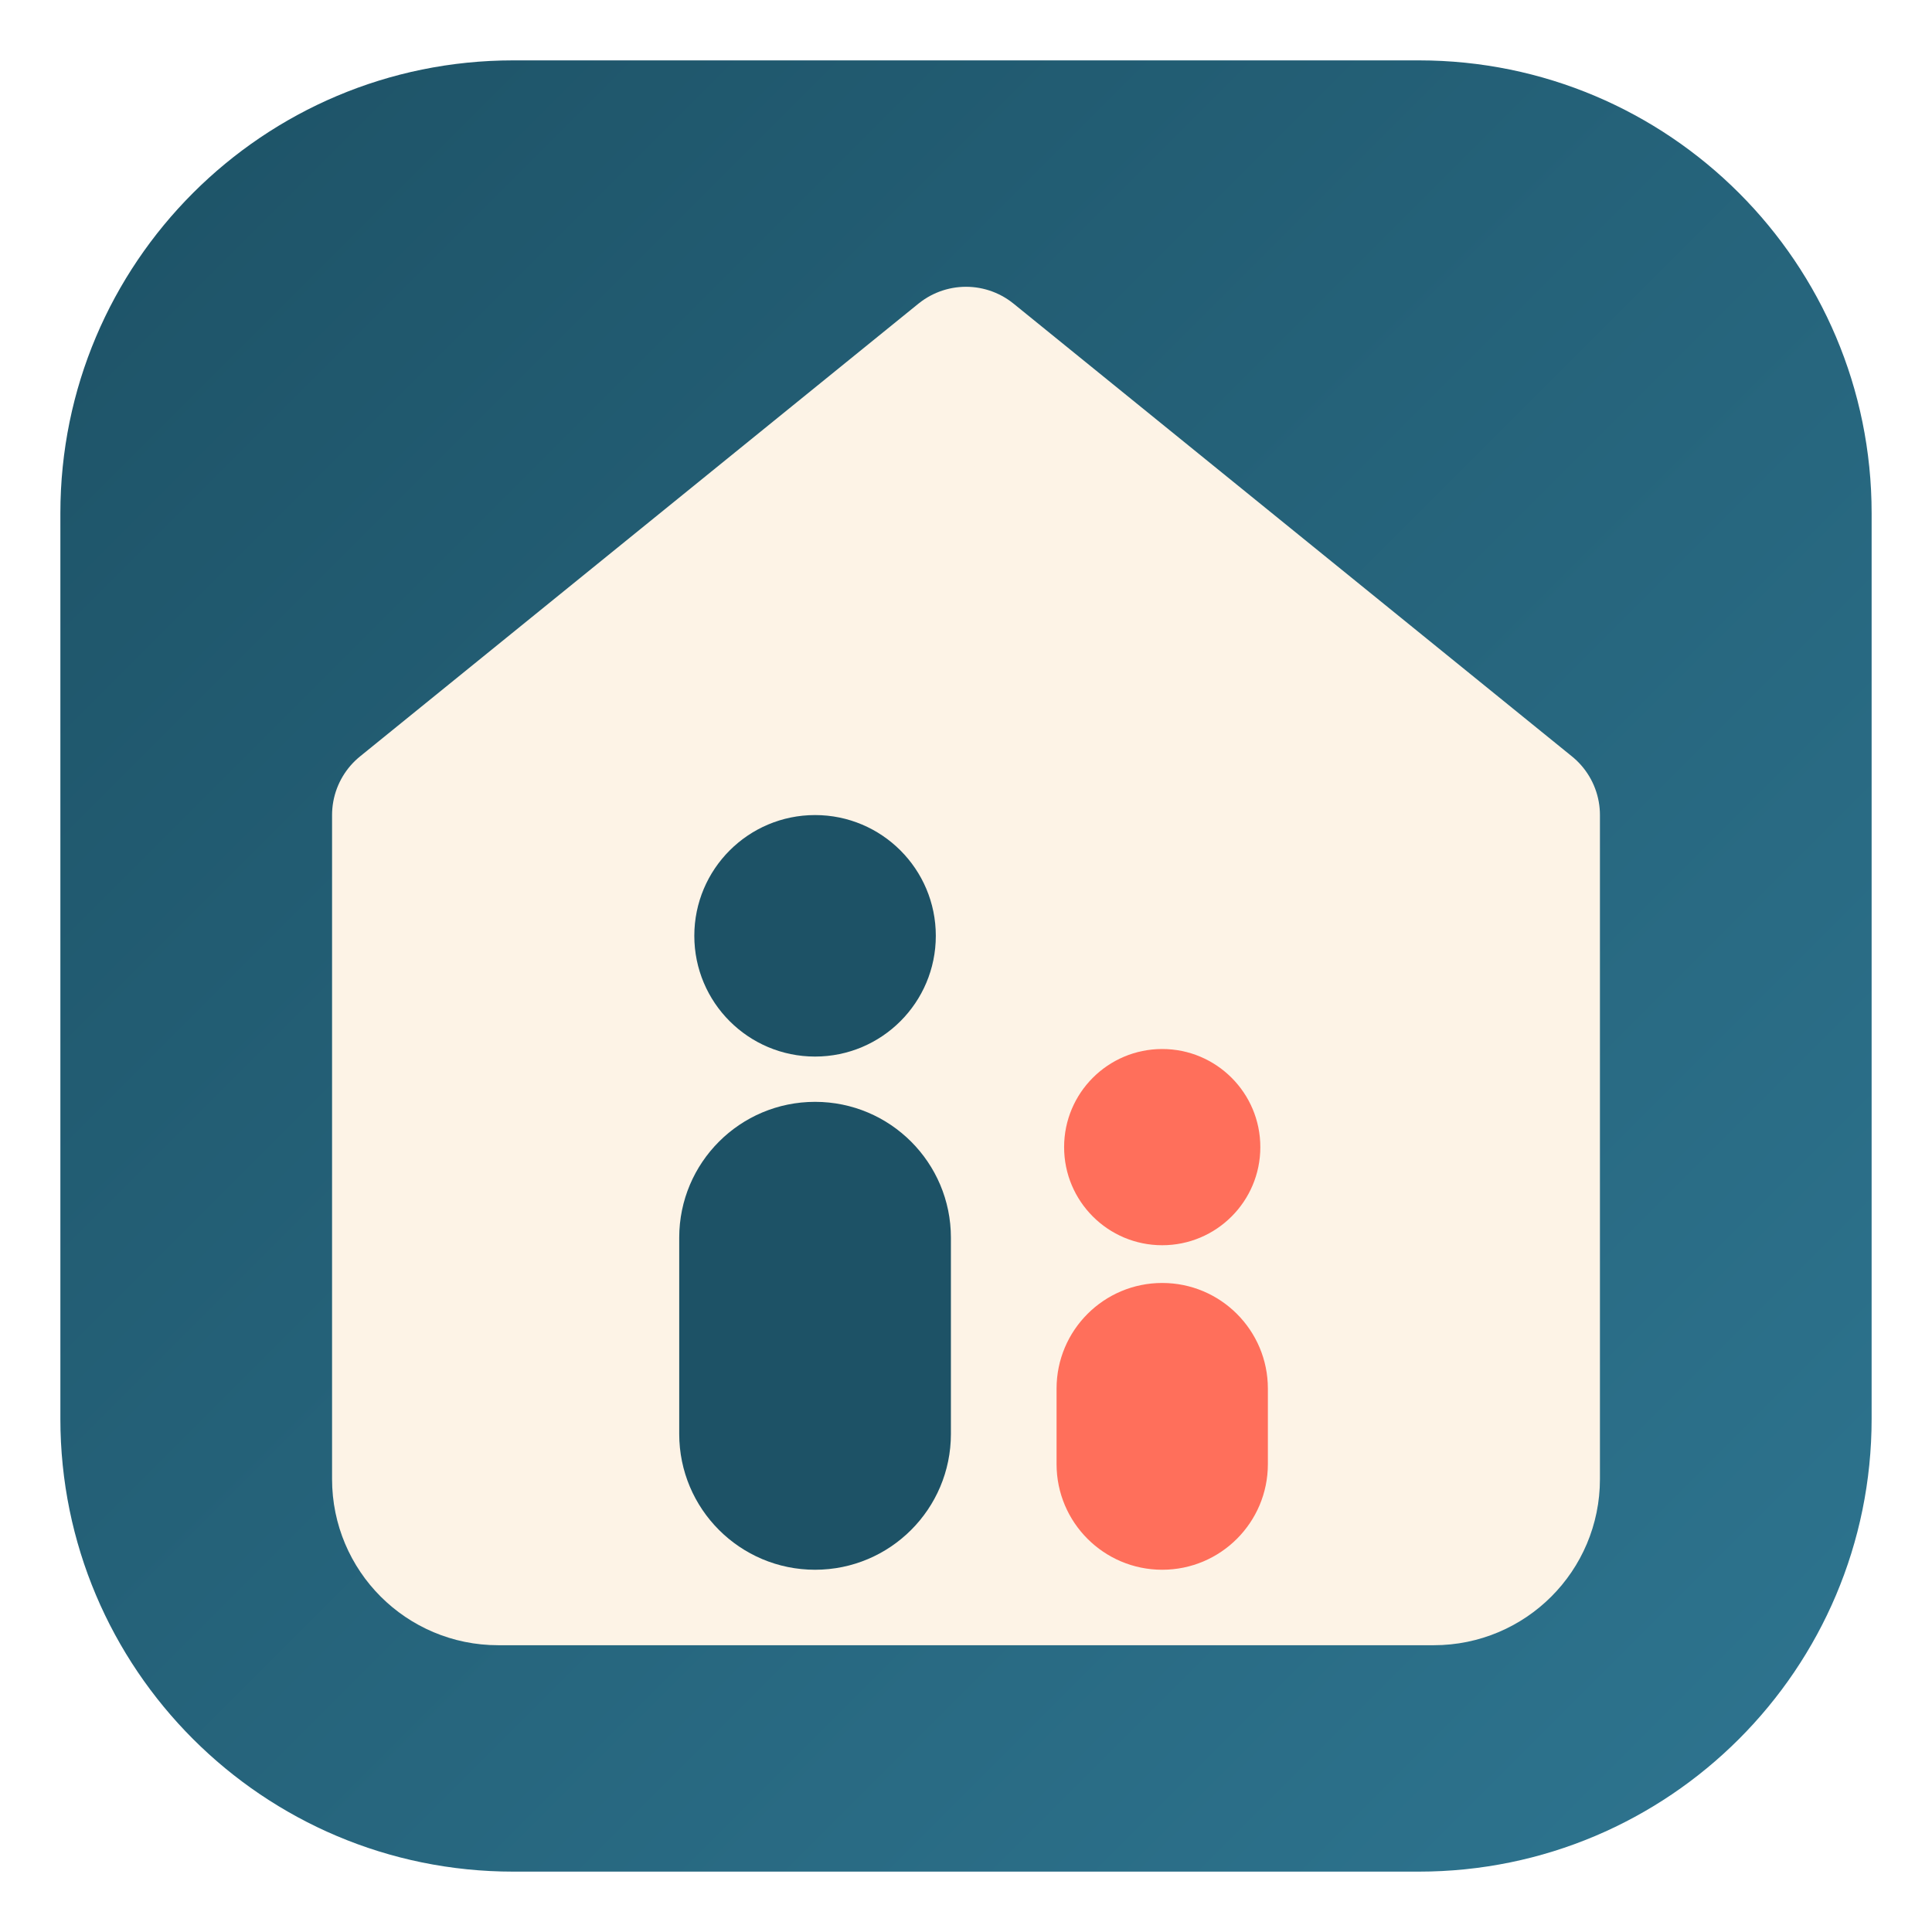
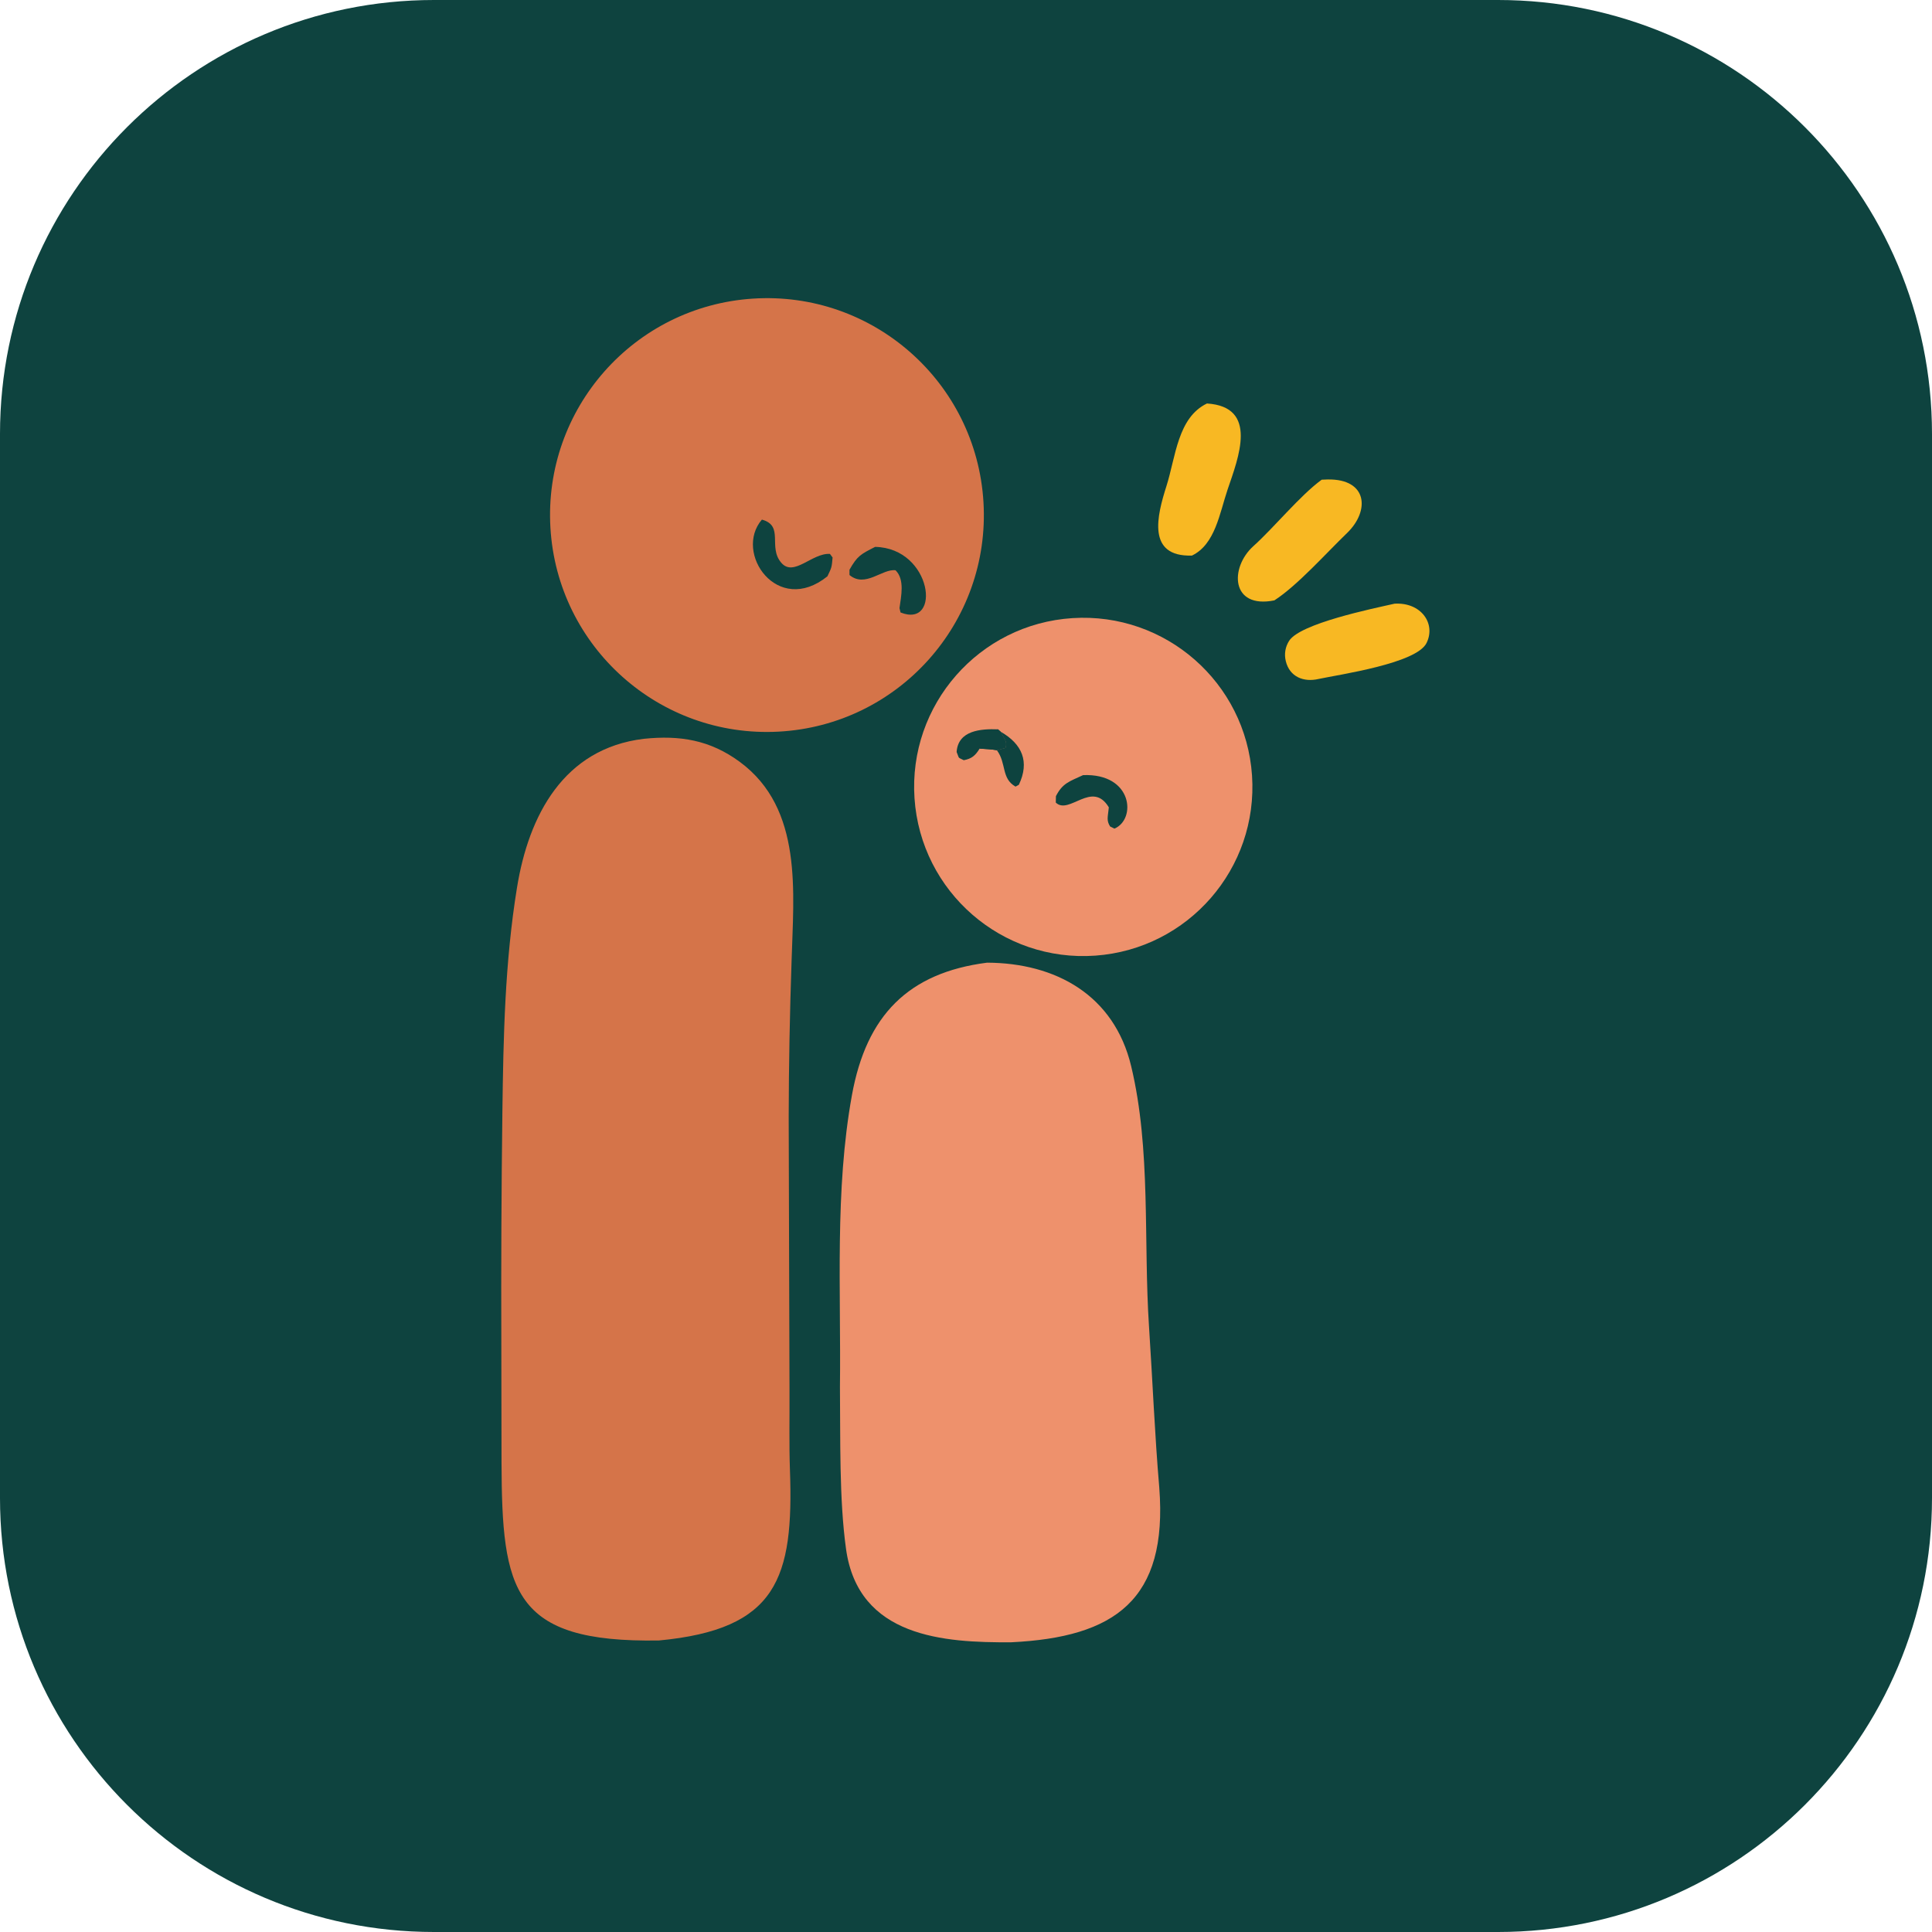
- <svg xmlns="http://www.w3.org/2000/svg" viewBox="0 0 128 128">
-   <defs>
-     <linearGradient id="g" x1="0" y1="0" x2="1" y2="1">
-       <stop offset="0" stop-color="#1d5266" />
-       <stop offset="1" stop-color="#2e7590" />
-     </linearGradient>
-   </defs>
-   <rect x="4" y="4" width="120" height="120" rx="30" fill="url(#g)" />
-   <path d="M64 24 L101 54 V98 a6 6 0 0 1-6 6 H33 a6 6 0 0 1-6-6 V54 Z" fill="#fdf3e6" stroke="#fdf3e6" stroke-width="10" stroke-linejoin="round" />
-   <circle cx="54" cy="62" r="8" fill="#1d5266" />
-   <rect x="45" y="73" width="18" height="31" rx="9" fill="#1d5266" />
-   <circle cx="77" cy="76" r="6.5" fill="#ff6f5b" />
-   <rect x="70" y="85" width="14" height="19" rx="7" fill="#ff6f5b" />
+ <svg xmlns="http://www.w3.org/2000/svg" viewBox="0 0 1024 1024">
+   <rect width="1024" height="1024" rx="230" fill="#0e433f" />
+   <g transform="translate(-992.93 -638.56) scale(1.15056)">
+     <path fill="#d57449" fill-rule="evenodd" d="M 1159.52 895.347 C 1176.17 893.617 1190.08 895.862 1203.79 905.965 C 1233.09 927.561 1228.52 966.269 1227.64 997.997 C 1226.82 1021.81 1226.37 1045.63 1226.32 1069.46 L 1226.69 1195.62 C 1226.76 1207.19 1226.48 1220.64 1226.89 1232 C 1228.7 1282.11 1220.97 1305.59 1166.53 1310.71 C 1098.91 1311.81 1094.25 1287.75 1094.03 1228.79 L 1093.94 1174.65 C 1093.81 1138.81 1093.97 1102.98 1094.43 1067.14 C 1094.89 1032.37 1095.56 998.366 1101.15 963.934 C 1106.56 930.542 1122.67 899.84 1159.52 895.347 z" />
+     <path fill="#ee916c" fill-rule="evenodd" d="M 1317.69 998.467 C 1349.33 998.587 1376.23 1013.39 1384.08 1046.13 C 1393.3 1084.53 1389.7 1126.78 1392.31 1166.2 C 1393.94 1190.84 1394.93 1215.62 1397.03 1240.26 C 1401.07 1292.16 1376.43 1309.22 1328.84 1311.54 C 1297.98 1311.74 1258.38 1309.33 1252.73 1268.54 C 1249.53 1245.43 1250.18 1217.51 1249.93 1194.04 C 1250.46 1149.6 1247.48 1103.41 1255.45 1059.5 C 1262.11 1022.78 1281.38 1003.13 1317.69 998.467 z" />
+     <path fill="#d57449" fill-rule="evenodd" d="M 1209.8 692.564 C 1265.1 688.959 1312.77 731.049 1316.05 786.37 C 1319.32 841.691 1276.94 889.106 1221.6 892.044 C 1166.73 894.958 1119.81 853.019 1116.56 798.167 C 1113.32 743.316 1154.97 696.139 1209.8 692.564 z" />
+     <path fill="#0e433f" fill-rule="evenodd" d="M 1213.98 794.362 C 1224.4 797.234 1216.61 806.966 1222.93 814.271 C 1228.68 820.928 1237.1 809.644 1245.32 810.162 L 1246.54 811.82 C 1246.12 816.477 1246.18 816.276 1244.16 820.486 C 1221.15 839.038 1200.83 809.628 1213.98 794.362 z" />
+     <path fill="#0e433f" fill-rule="evenodd" d="M 1266.14 806.926 C 1292.57 807.499 1296.84 844.723 1277.84 837.141 L 1277.36 835.142 C 1278.12 829.632 1279.86 821.976 1275.54 817.698 C 1269.39 816.897 1261.64 825.952 1254.33 819.894 L 1254.32 817.464 C 1257.94 811.061 1259.46 810.334 1266.14 806.926 z" />
+     <path fill="#ee916c" fill-rule="evenodd" d="M 1357.05 839.743 C 1399.88 837.006 1436.86 869.415 1439.76 912.232 C 1442.66 955.05 1410.4 992.154 1367.59 995.225 C 1324.55 998.313 1287.2 965.831 1284.28 922.777 C 1281.36 879.722 1313.98 842.494 1357.05 839.743 z" />
+     <path fill="#0e433f" fill-rule="evenodd" d="M 1361.93 912.07 C 1384.91 911.151 1386.52 932.53 1376.36 936.714 L 1374.39 935.735 C 1372.7 933.075 1373.3 931.456 1373.64 928.209 L 1373.79 926.909 C 1366.11 914.177 1355.52 930.651 1349.36 924.714 L 1349.42 921.768 C 1352.51 915.709 1355.62 915.019 1361.93 912.07 z" />
+     <path fill="#0e433f" fill-rule="evenodd" d="M 1314.28 899.852 C 1312.27 903.112 1310.61 904.52 1306.97 905.197 C 1303.96 903.644 1305.11 904.784 1303.68 901.418 C 1304.33 891.456 1314.86 890.673 1322.71 890.973 L 1323.99 892.092 C 1325.76 895.811 1327.07 896.614 1326.17 899.523 L 1322.21 900.589 C 1319.78 900.162 1316.78 900.042 1314.28 899.852 z" />
+     <path fill="#0e433f" fill-rule="evenodd" d="M 1322.71 890.973 L 1323.99 892.092 C 1325.76 895.811 1327.07 896.614 1326.17 899.523 L 1322.21 900.589 C 1319.78 900.162 1316.78 900.042 1314.28 899.852 C 1314.4 897.449 1314.59 896.923 1315.19 894.565 C 1317.5 891.871 1319.23 891.847 1322.71 890.973 z" />
+     <path fill="#0e433f" fill-rule="evenodd" d="M 1323.99 892.092 C 1333.89 897.749 1337.39 905.89 1332.35 916.512 L 1330.81 917.36 C 1324.17 913.618 1326.7 906.583 1322.21 900.589 L 1326.17 899.523 C 1327.07 896.614 1325.76 895.811 1323.99 892.092 z" />
+     <path fill="#f8b823" fill-rule="evenodd" d="M 1419 740.871 C 1442.88 742.399 1433.48 765.868 1428.51 780.508 C 1424.84 791.332 1422.81 805.799 1412.08 810.933 C 1391.14 811.577 1396.01 792.49 1400.32 778.972 C 1404.62 765.465 1405.46 747.408 1419 740.871 z" />
+     <path fill="#f8b823" fill-rule="evenodd" d="M 1471.86 775.977 C 1472.77 775.924 1473.69 775.888 1474.61 775.87 C 1493.03 775.562 1494.17 790.324 1483.47 800.614 C 1473.98 809.736 1460.69 824.717 1450.05 831.571 C 1429.9 835.61 1429.42 816.453 1440.38 806.589 C 1449.95 797.978 1461.96 783.171 1471.86 775.977 z" />
+     <path fill="#f8b823" fill-rule="evenodd" d="M 1505.44 833.092 C 1517.68 832.388 1524.56 842.298 1520.15 851.214 C 1515.49 860.652 1480.22 865.687 1470.39 867.78 C 1463.53 869.383 1457.05 866.774 1455.32 859.557 C 1454.51 856.35 1455.07 852.952 1456.87 850.175 C 1461.98 842.221 1494.98 835.44 1505.44 833.092 z" />
+   </g>
</svg>
